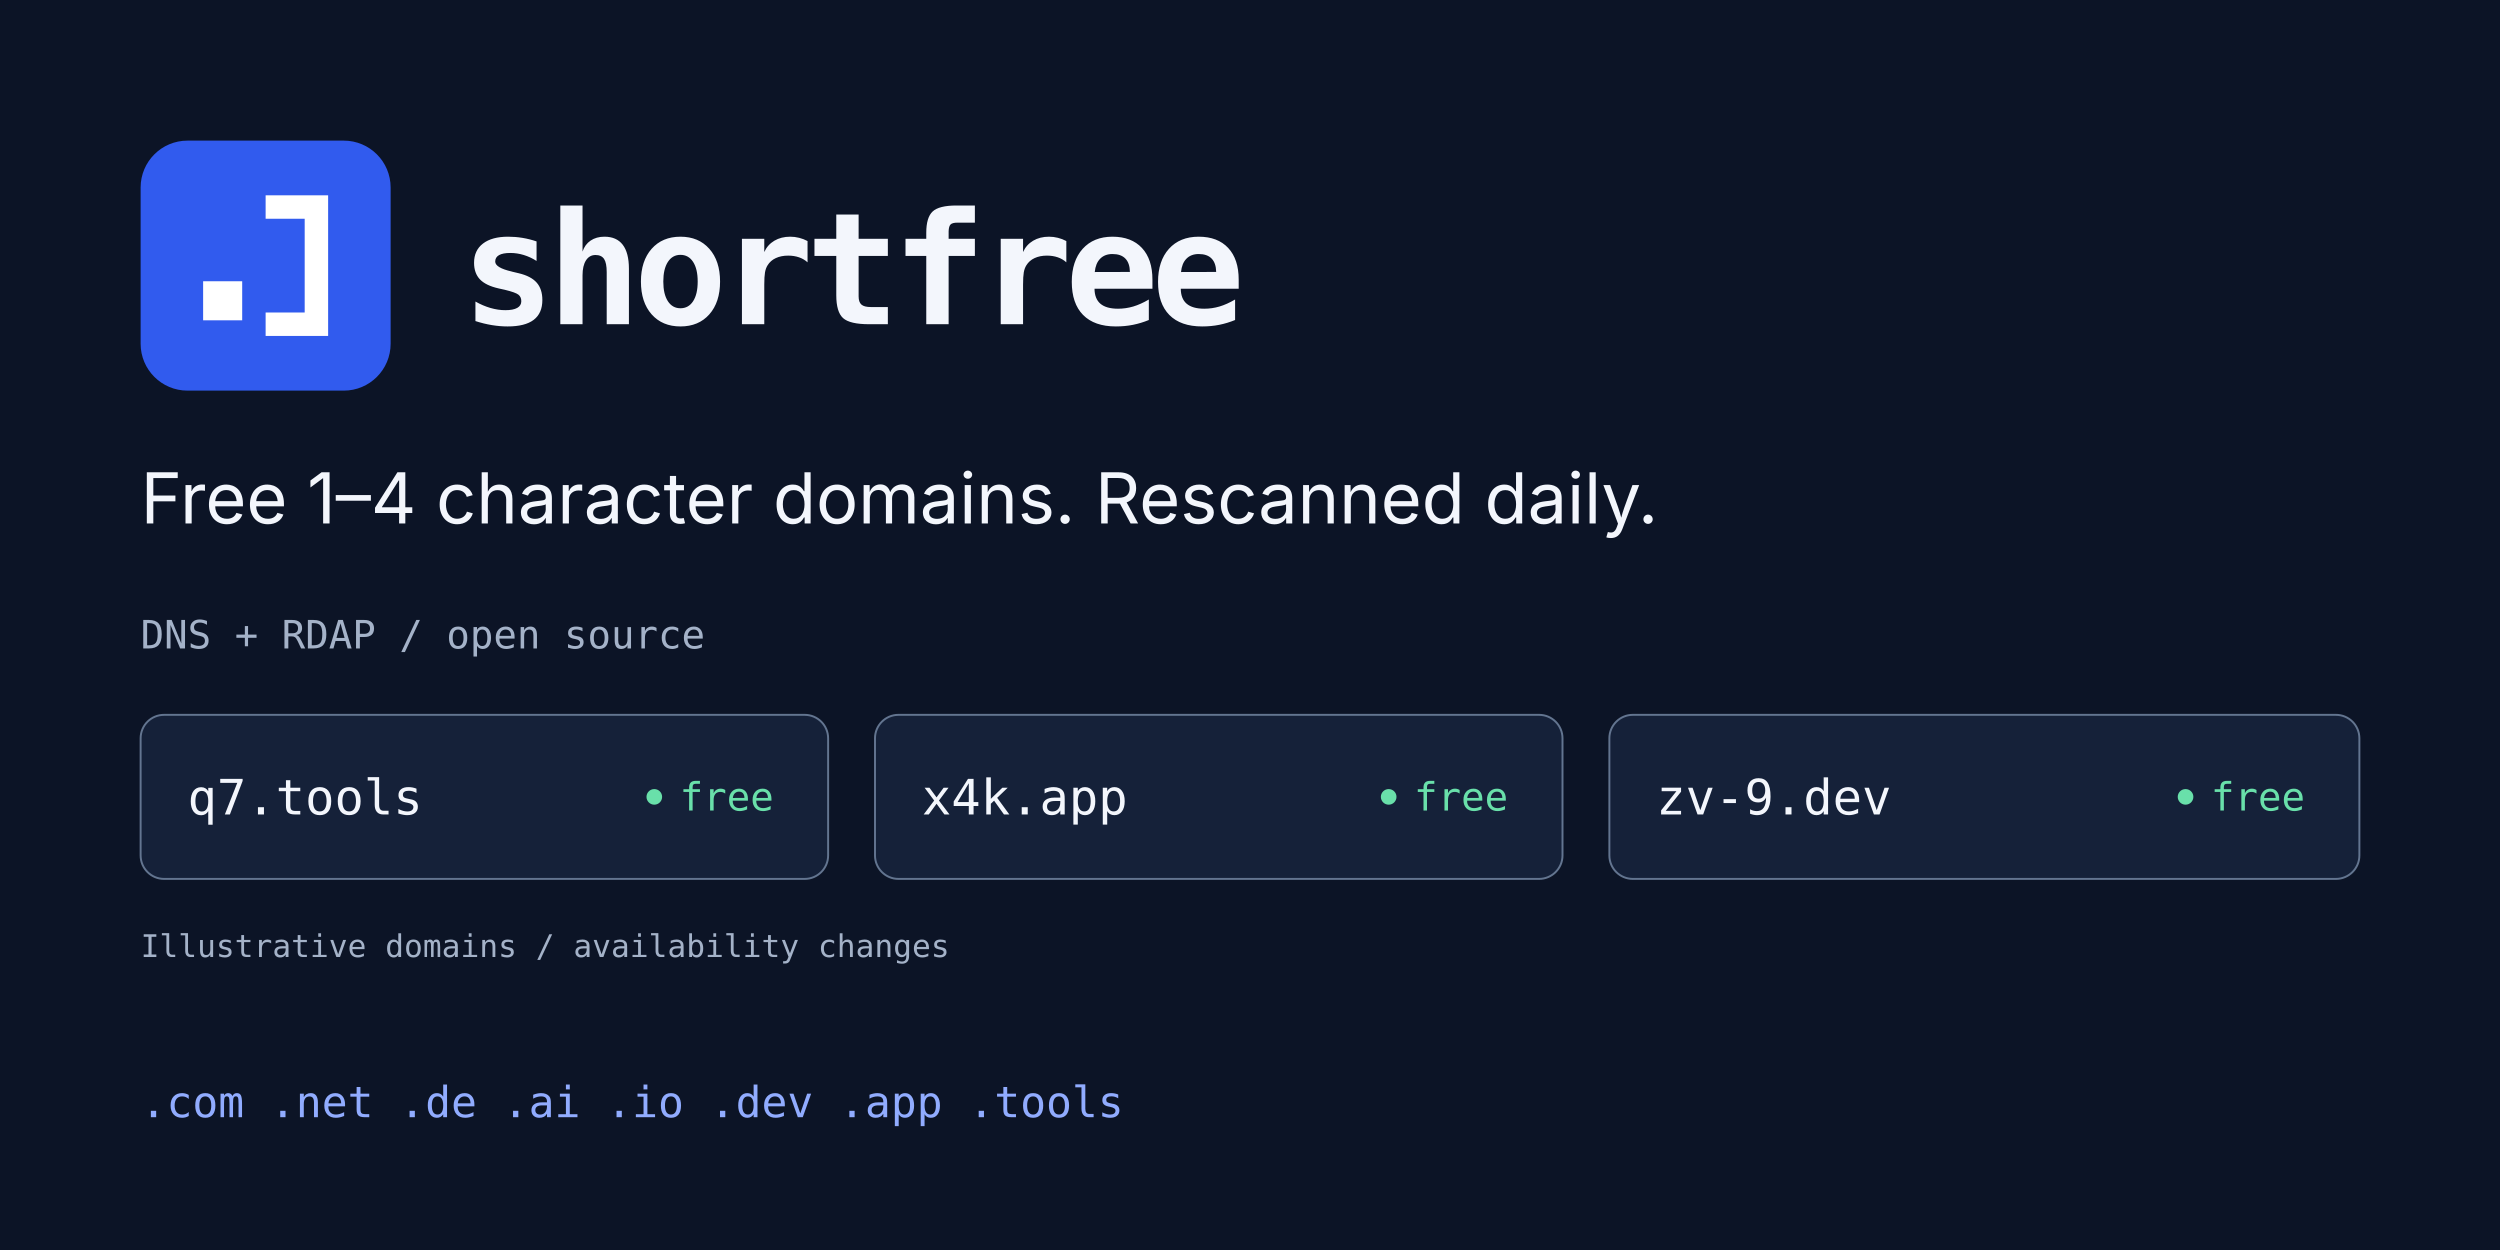
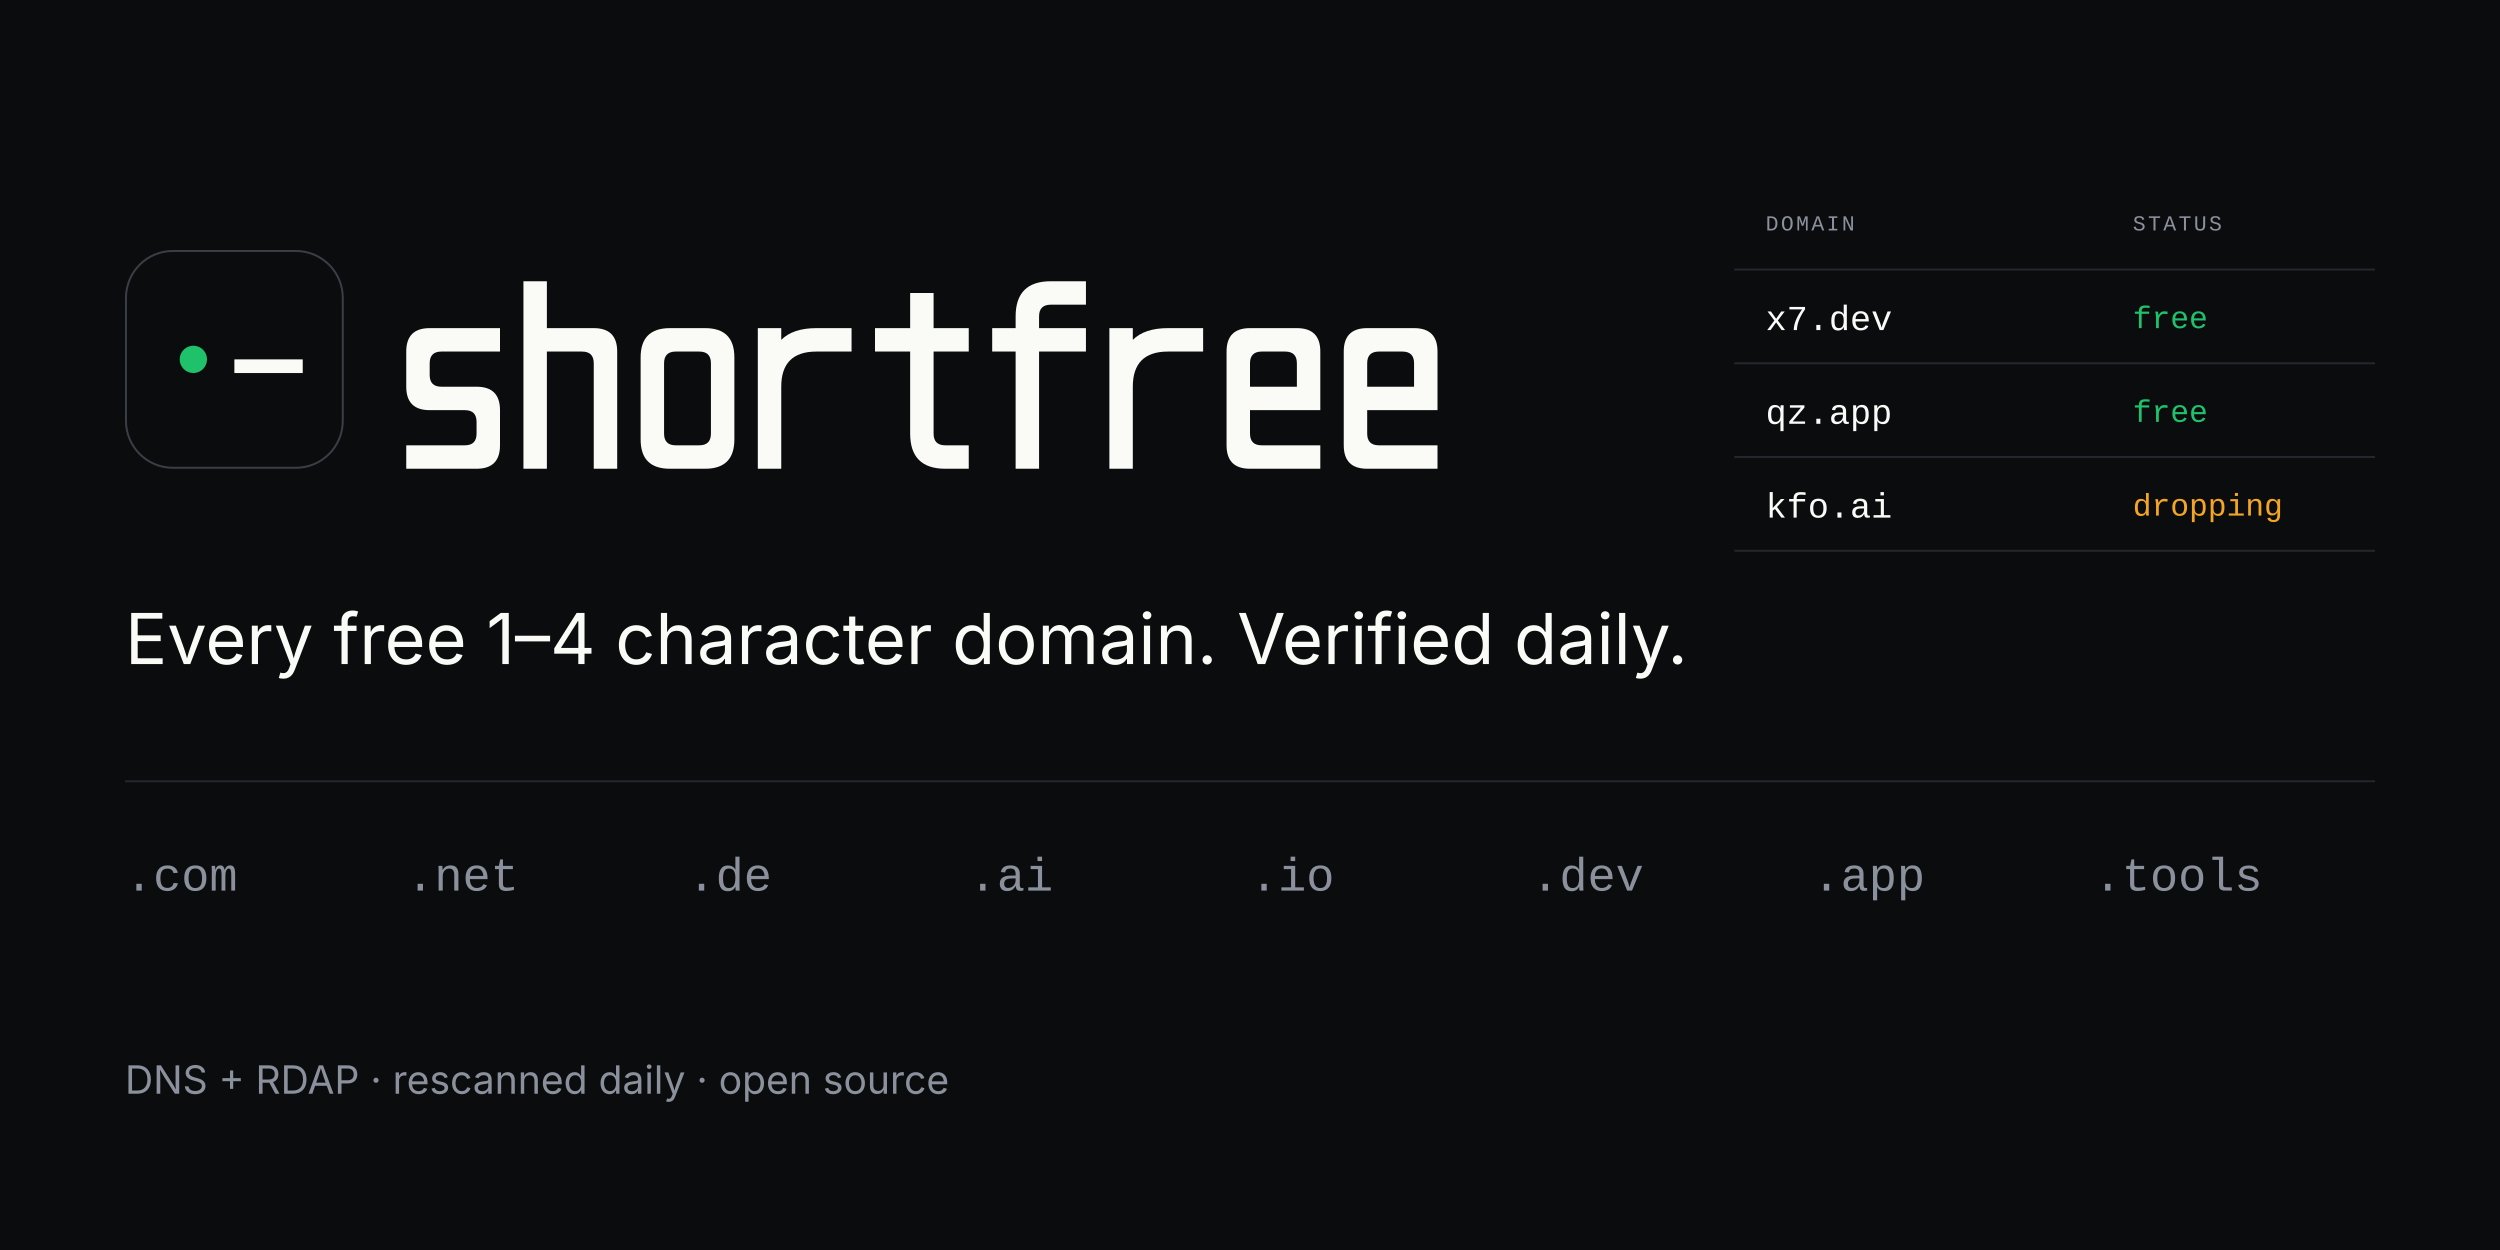
<svg xmlns="http://www.w3.org/2000/svg" width="1280" height="640" viewBox="0 0 1280 640" role="img" aria-labelledby="title desc">
-   <rect width="1280" height="640" fill="#0C1426" />
-   <g transform="translate(72 72) scale(.25)">
-     <rect width="512" height="512" rx="96" fill="#315BEE" />
-     <path d="M128 288h80v80h-80zM256 112h128v288H256v-48h80V160h-80z" fill="#FFFFFF" />
+   <path fill="#0B0C0E" d="M0 0H1280V640H0Z" />
+   <g transform="translate(64 128) scale(0.21875)">
+     <rect width="512" height="512" rx="112" fill="#0B0C0E" />
+     <circle cx="160" cy="256" r="32" fill="#1FC16B" />
+     <path d="M256 256H416V288H256Z" fill="#FAFAF7" />
  </g>
-   <g font-family="ui-monospace, 'SF Mono', Menlo, Consolas, monospace">
-     <text x="236" y="166" fill="#F3F6FC" font-size="80" font-weight="700" letter-spacing="-4">shortfree</text>
-     <text x="72" y="332" fill="#A4B2C8" font-size="20">DNS + RDAP / open source</text>
-     <g fill="#152139" stroke="#637590">
-       <rect x="72" y="366" width="352" height="84" rx="12" />
-       <rect x="448" y="366" width="352" height="84" rx="12" />
-       <rect x="824" y="366" width="384" height="84" rx="12" />
-     </g>
-     <g fill="#F3F6FC" font-size="25">
-       <text x="96" y="417">q7.tools</text>
-       <text x="472" y="417">x4k.app</text>
-       <text x="848" y="417">zv-9.dev</text>
-     </g>
-     <g fill="#69E0AA" font-size="20">
-       <circle cx="335" cy="408" r="4" />
-       <text x="348" y="415">free</text>
-       <circle cx="711" cy="408" r="4" />
-       <text x="724" y="415">free</text>
-       <circle cx="1119" cy="408" r="4" />
-       <text x="1132" y="415">free</text>
-     </g>
-     <text x="72" y="490" fill="#A4B2C8" font-size="16">Illustrative domains / availability changes</text>
-     <text x="72" y="572" fill="#91ACFF" font-size="22">.com .net .de .ai .io .dev .app .tools</text>
+   <rect x="64.5" y="128.5" width="111" height="111" rx="24" fill="none" stroke="#3A3F47" stroke-width="1" />
+   <g transform="translate(208 144) scale(1.5)" fill="#FAFAF7" fill-rule="evenodd">
+     <path transform="translate(0 0)" d="M8 16H32V24H12Q8 24 8 28V32Q8 36 12 36H24Q32 36 32 44V56Q32 64 24 64H0V56H20Q24 56 24 52V48Q24 44 20 44H8Q0 44 0 36V24Q0 16 8 16Z" />
+     <path transform="translate(40 0)" d="M0 0H8V16H24Q32 16 32 24V64H24V28Q24 24 20 24H8V64H0Z" />
+     <path transform="translate(80 0)" d="M10 16H22Q32 16 32 26V54Q32 64 22 64H10Q0 64 0 54V26Q0 16 10 16ZM12 24Q8 24 8 28V52Q8 56 12 56H20Q24 56 24 52V28Q24 24 20 24Z" />
+     <path transform="translate(120 0)" d="M0 16H8V20Q12 16 20 16H32V24H20Q8 24 8 36V64H0Z" />
+     <path transform="translate(160 0)" d="M12 4H20V16H32V24H20V52Q20 56 24 56H32V64H24Q12 64 12 52V24H0V16H12Z" />
+     <path transform="translate(200 0)" d="M8 12Q8 0 20 0H32V8H20Q16 8 16 12V16H32V24H16V64H8V24H0V16H8Z" />
+     <path transform="translate(240 0)" d="M0 16H8V20Q12 16 20 16H32V24H20Q8 24 8 36V64H0Z" />
+     <path transform="translate(280 0)" d="M8 16H24Q32 16 32 24V44H8V52Q8 56 12 56H32V64H8Q0 64 0 56V24Q0 16 8 16ZM8 28V36H24V28Q24 24 20 24H12Q8 24 8 28Z" />
+     <path transform="translate(320 0)" d="M8 16H24Q32 16 32 24V44H8V52Q8 56 12 56H32V64H8Q0 64 0 56V24Q0 16 8 16ZM8 28V36H24V28Q24 24 20 24H12Q8 24 8 28Z" />
  </g>
-   <text x="72" y="268" fill="#F3F6FC" font-family="system-ui, -apple-system, BlinkMacSystemFont, 'Segoe UI', sans-serif" font-size="36">Free 1–4 character domains. Rescanned daily.</text>
+   <path d="M888 138H1216M888 186H1216M888 234H1216M888 282H1216" fill="none" stroke="#24272D" />
+   <text x="904" y="118" font-family="ui-monospace, SFMono-Regular, Menlo, Monaco, Consolas, &quot;Liberation Mono&quot;, monospace" font-size="11" fill="#8A919C" letter-spacing="1.2">DOMAIN</text>
+   <text x="1092" y="118" font-family="ui-monospace, SFMono-Regular, Menlo, Monaco, Consolas, &quot;Liberation Mono&quot;, monospace" font-size="11" fill="#8A919C" letter-spacing="1.2">STATUS</text>
+   <text x="904" y="169" font-family="ui-monospace, SFMono-Regular, Menlo, Monaco, Consolas, &quot;Liberation Mono&quot;, monospace" font-size="18" fill="#FAFAF7">x7.dev</text>
+   <text x="1092" y="168" font-family="ui-monospace, SFMono-Regular, Menlo, Monaco, Consolas, &quot;Liberation Mono&quot;, monospace" font-size="16" fill="#1FC16B">free</text>
+   <text x="904" y="217" font-family="ui-monospace, SFMono-Regular, Menlo, Monaco, Consolas, &quot;Liberation Mono&quot;, monospace" font-size="18" fill="#FAFAF7">qz.app</text>
+   <text x="1092" y="216" font-family="ui-monospace, SFMono-Regular, Menlo, Monaco, Consolas, &quot;Liberation Mono&quot;, monospace" font-size="16" fill="#1FC16B">free</text>
+   <text x="904" y="265" font-family="ui-monospace, SFMono-Regular, Menlo, Monaco, Consolas, &quot;Liberation Mono&quot;, monospace" font-size="18" fill="#FAFAF7">kfo.ai</text>
+   <text x="1092" y="264" font-family="ui-monospace, SFMono-Regular, Menlo, Monaco, Consolas, &quot;Liberation Mono&quot;, monospace" font-size="16" fill="#F5A524">dropping</text>
+   <text x="64" y="340" font-family="system-ui, -apple-system, BlinkMacSystemFont, &quot;Segoe UI&quot;, sans-serif" font-size="36" fill="#FAFAF7">Every free 1–4 character domain. Verified daily.</text>
+   <path d="M64 400H1216" stroke="#24272D" />
+   <text x="64" y="456" font-family="ui-monospace, SFMono-Regular, Menlo, Monaco, Consolas, &quot;Liberation Mono&quot;, monospace" font-size="24" fill="#8A919C">.com</text>
+   <text x="208" y="456" font-family="ui-monospace, SFMono-Regular, Menlo, Monaco, Consolas, &quot;Liberation Mono&quot;, monospace" font-size="24" fill="#8A919C">.net</text>
+   <text x="352" y="456" font-family="ui-monospace, SFMono-Regular, Menlo, Monaco, Consolas, &quot;Liberation Mono&quot;, monospace" font-size="24" fill="#8A919C">.de</text>
+   <text x="496" y="456" font-family="ui-monospace, SFMono-Regular, Menlo, Monaco, Consolas, &quot;Liberation Mono&quot;, monospace" font-size="24" fill="#8A919C">.ai</text>
+   <text x="640" y="456" font-family="ui-monospace, SFMono-Regular, Menlo, Monaco, Consolas, &quot;Liberation Mono&quot;, monospace" font-size="24" fill="#8A919C">.io</text>
+   <text x="784" y="456" font-family="ui-monospace, SFMono-Regular, Menlo, Monaco, Consolas, &quot;Liberation Mono&quot;, monospace" font-size="24" fill="#8A919C">.dev</text>
+   <text x="928" y="456" font-family="ui-monospace, SFMono-Regular, Menlo, Monaco, Consolas, &quot;Liberation Mono&quot;, monospace" font-size="24" fill="#8A919C">.app</text>
+   <text x="1072" y="456" font-family="ui-monospace, SFMono-Regular, Menlo, Monaco, Consolas, &quot;Liberation Mono&quot;, monospace" font-size="24" fill="#8A919C">.tools</text>
+   <text x="64" y="560" font-family="system-ui, -apple-system, BlinkMacSystemFont, &quot;Segoe UI&quot;, sans-serif" font-size="20" fill="#8A919C">DNS + RDAP · rescanned daily · open source</text>
</svg>
